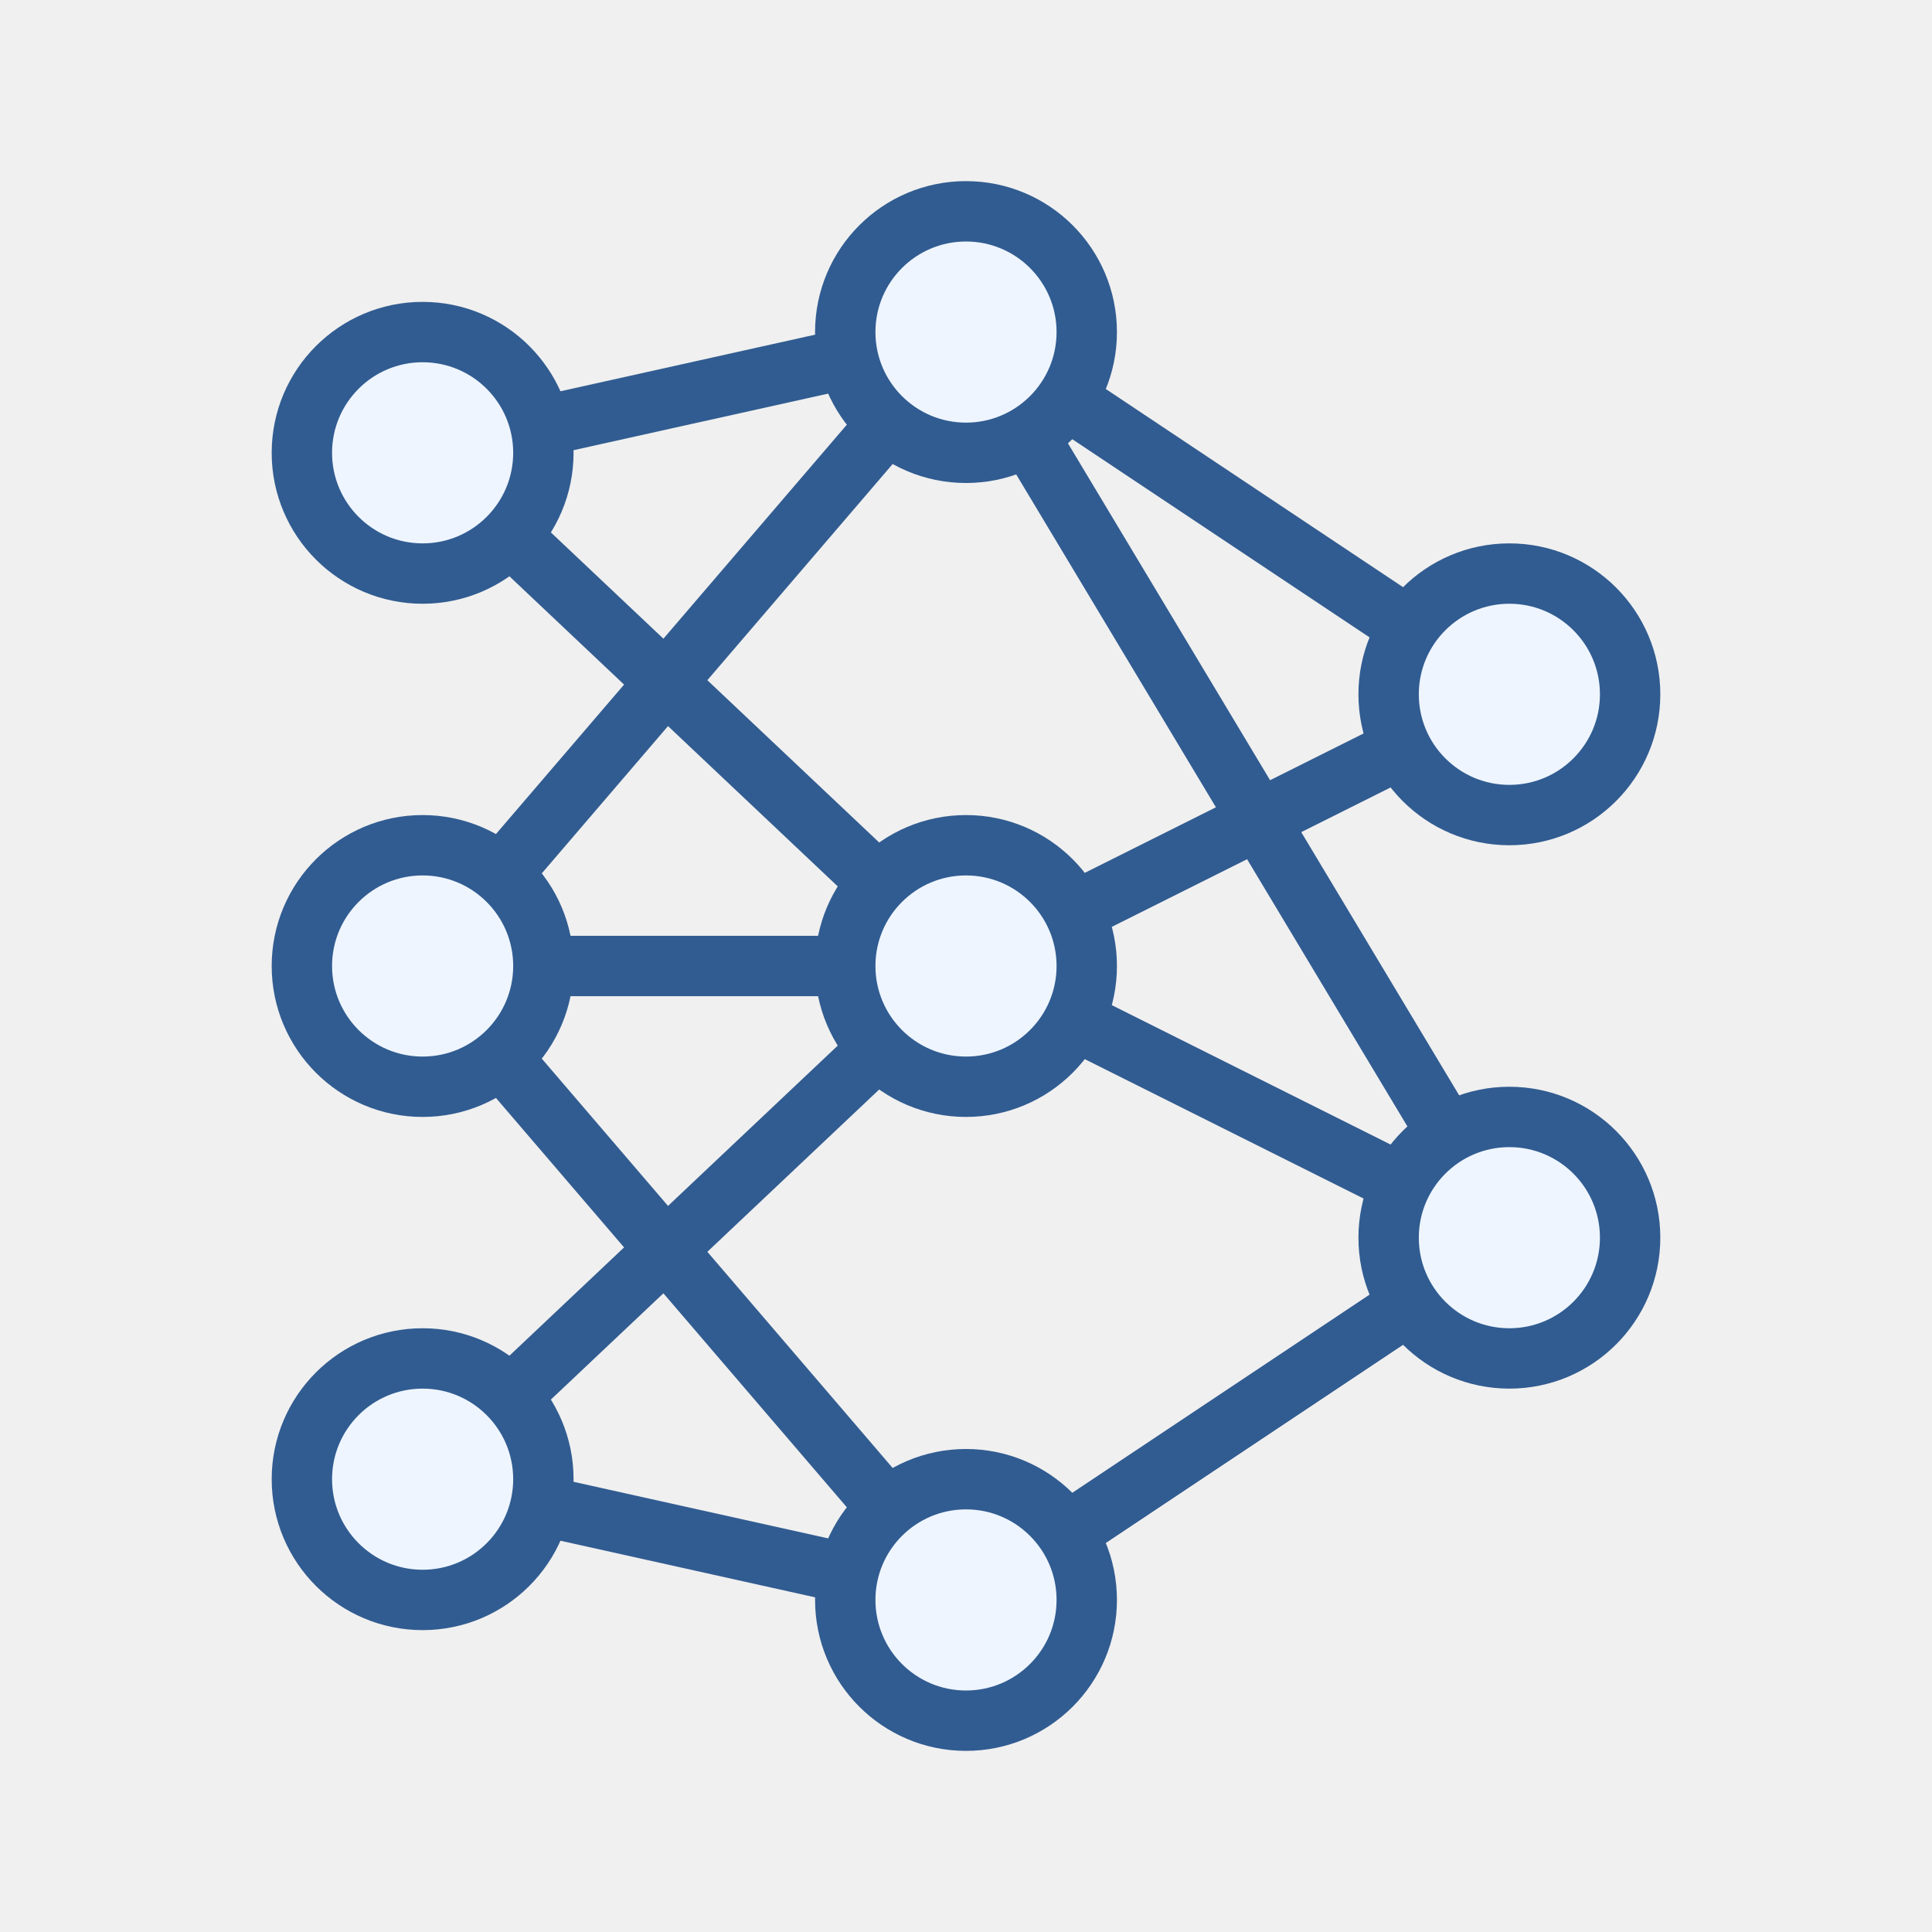
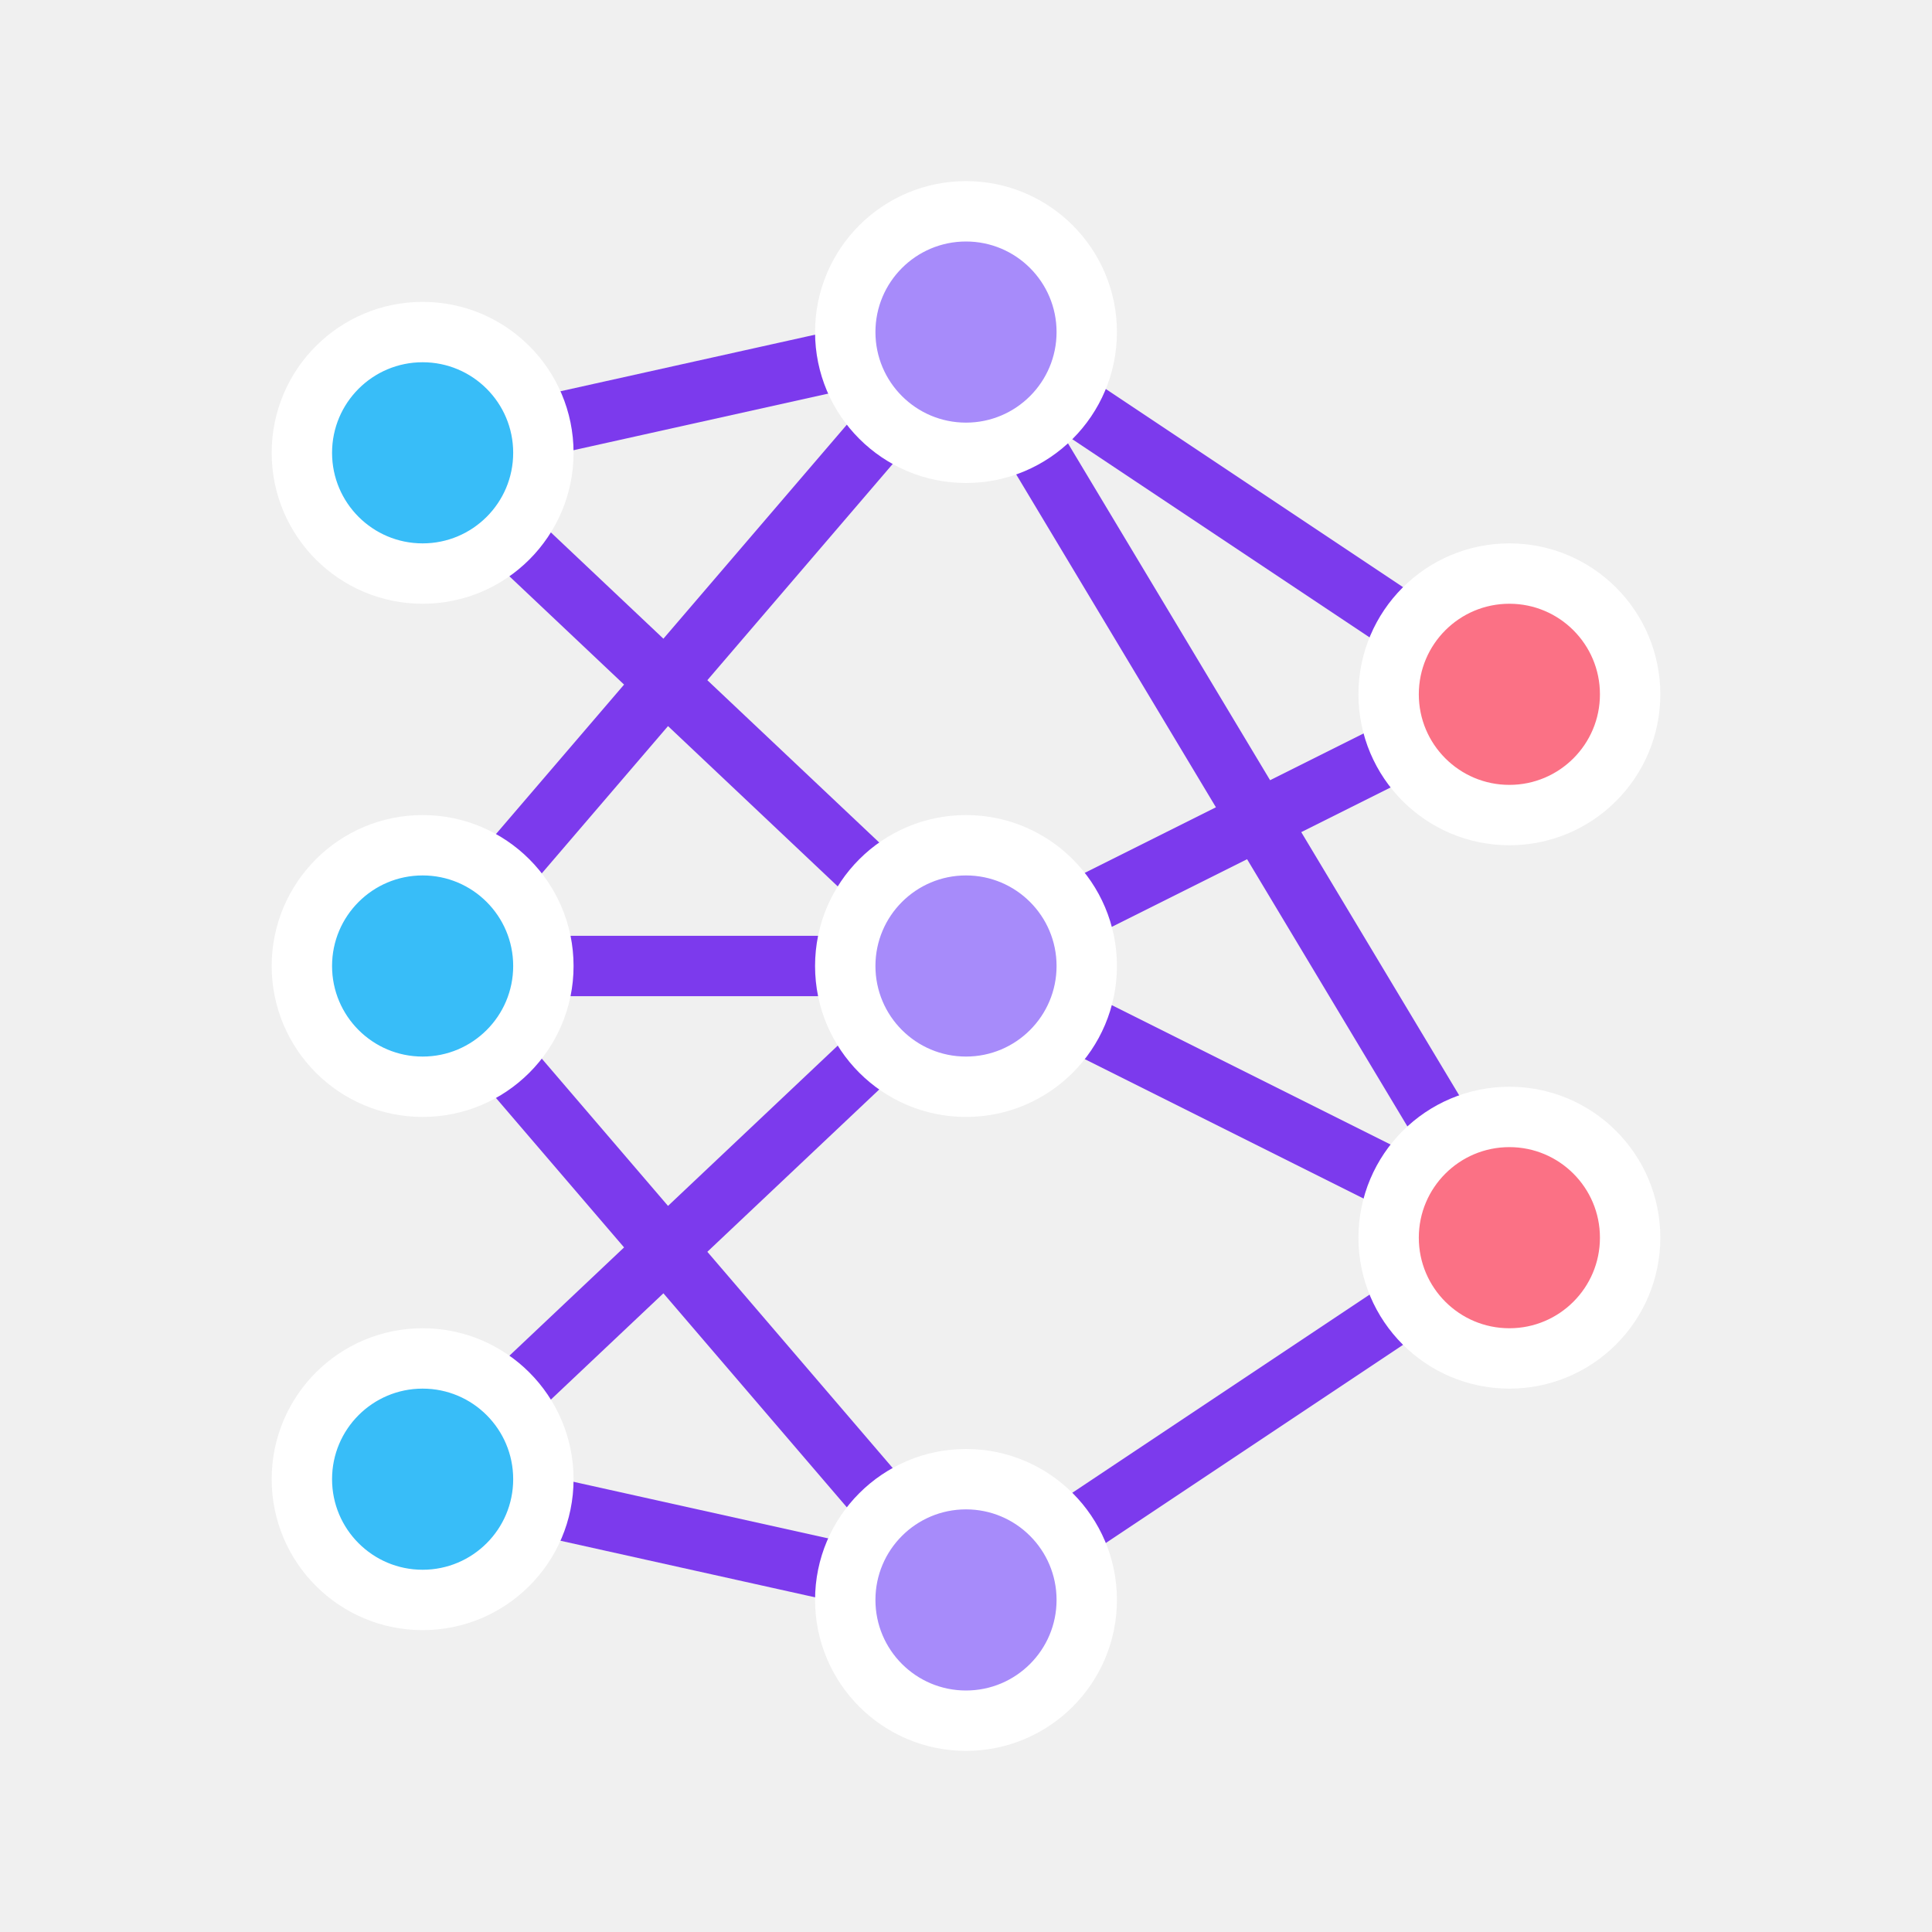
- <svg xmlns="http://www.w3.org/2000/svg" viewBox="0 0 64 64" fill="none" stroke="#315c91" stroke-width="2" stroke-linecap="round" stroke-linejoin="round">
+ <svg xmlns="http://www.w3.org/2000/svg" viewBox="0 0 64 64" fill="none" stroke="#7c3aed" stroke-width="2" stroke-linecap="round" stroke-linejoin="round" width="64" height="64">
  <path d="M14 15 32 11 50 23M14 15l18 17 18-9M14 32 32 11M14 32h18l18 9M14 49l18-17 18-9M14 49l18 4 18-12M32 11l18 30M32 53 14 32" />
  <g fill="#eef5ff">
-     <circle cx="14" cy="15" r="4" />
-     <circle cx="14" cy="32" r="4" />
-     <circle cx="14" cy="49" r="4" />
-     <circle cx="32" cy="11" r="4" />
-     <circle cx="32" cy="32" r="4" />
-     <circle cx="32" cy="53" r="4" />
-     <circle cx="50" cy="23" r="4" />
-     <circle cx="50" cy="41" r="4" />
+     <circle cx="14" cy="15" r="4" fill="#38bdf8" stroke="#ffffff" />
+     <circle cx="14" cy="32" r="4" fill="#38bdf8" stroke="#ffffff" />
+     <circle cx="14" cy="49" r="4" fill="#38bdf8" stroke="#ffffff" />
+     <circle cx="32" cy="11" r="4" fill="#a78bfa" stroke="#ffffff" />
+     <circle cx="32" cy="32" r="4" fill="#a78bfa" stroke="#ffffff" />
+     <circle cx="32" cy="53" r="4" fill="#a78bfa" stroke="#ffffff" />
+     <circle cx="50" cy="23" r="4" fill="#fb7185" stroke="#ffffff" />
+     <circle cx="50" cy="41" r="4" fill="#fb7185" stroke="#ffffff" />
  </g>
</svg>
